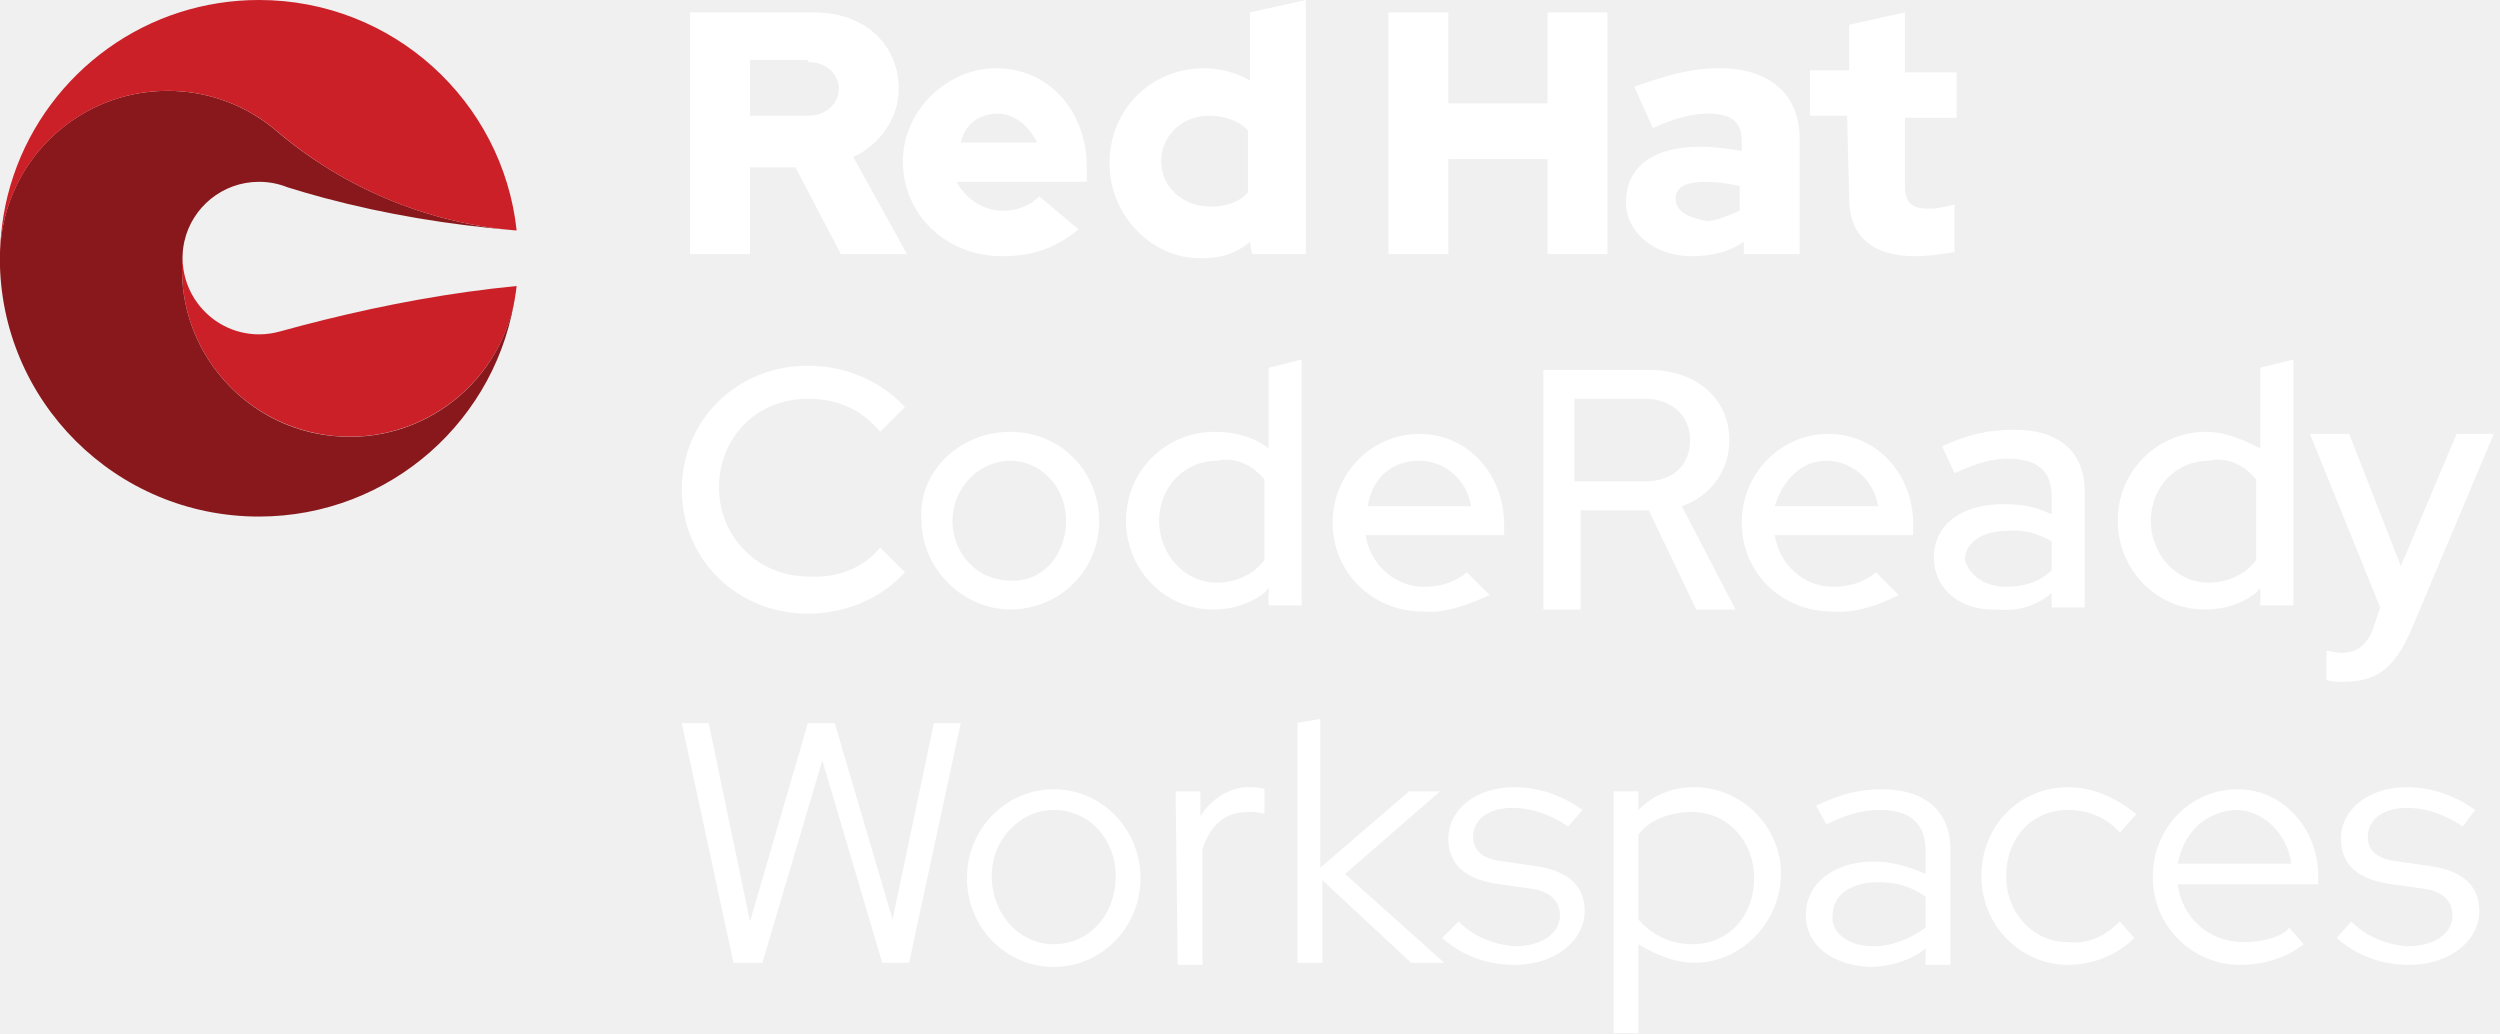
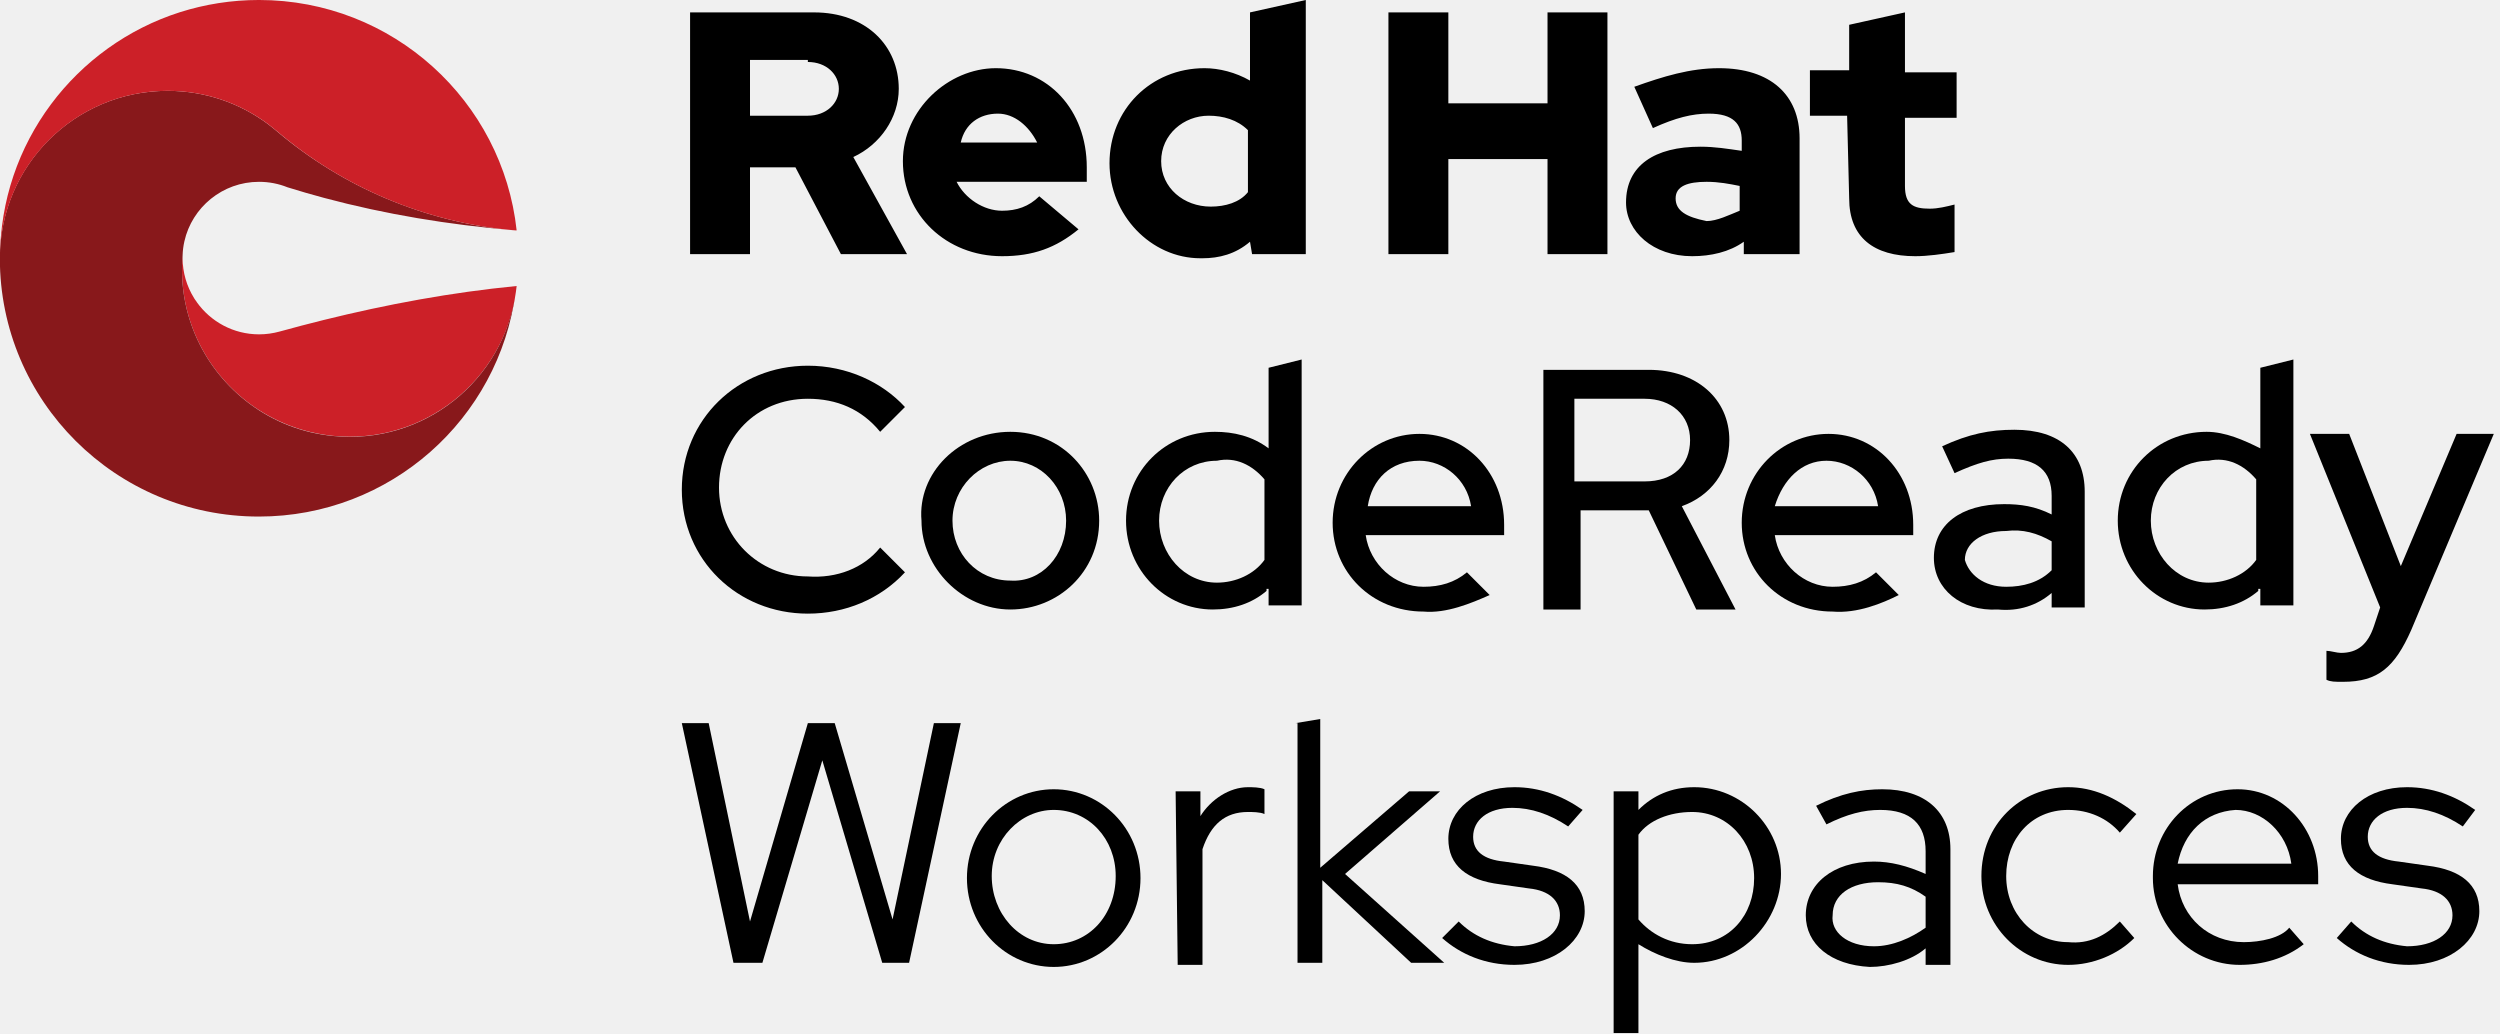
<svg xmlns="http://www.w3.org/2000/svg" version="1.1" width="121" height="50" viewBox="0 0 121 50" style="enable-background:new 0 0 121 50;" xml:space="preserve" data-name="Red Hat CodeReady Workspaces" id="CodeReady_Workspaces">
  <style type="text/css">
- 	.st0{fill:#FFFFFF;}
+ 	.st0{fill:#000000;}
	.st1{fill:#CC2028;}
	.st2{fill:#88181B;}
</style>
  <g>
    <g>
      <path class="st0" d="M42.6,26.5l1.2,1.2c-1.2,1.3-2.9,2-4.7,2c-3.4,0-6.1-2.6-6.1-6s2.7-6,6.1-6c1.9,0,3.6,0.8,4.7,2l-1.2,1.2    c-0.9-1.1-2.1-1.6-3.5-1.6c-2.5,0-4.3,1.9-4.3,4.3s1.9,4.3,4.3,4.3C40.5,28,41.8,27.5,42.6,26.5z" />
      <path class="st0" d="M48.9,20.9c2.5,0,4.3,2,4.3,4.3c0,2.5-2,4.3-4.3,4.3s-4.3-2-4.3-4.3l0,0C44.4,22.9,46.4,20.9,48.9,20.9    C48.8,20.9,48.9,20.9,48.9,20.9z M51.6,25.2c0-1.6-1.2-2.9-2.7-2.9c-1.5,0-2.8,1.3-2.8,2.9s1.2,2.9,2.8,2.9    C50.4,28.2,51.6,26.9,51.6,25.2z" />
      <path class="st0" d="M61.3,28.6c-0.7,0.6-1.6,0.9-2.6,0.9c-2.3,0-4.2-1.9-4.2-4.3s1.9-4.3,4.3-4.3c0.9,0,1.8,0.2,2.6,0.8v-3.9    l1.6-0.4v11.9h-1.6v-0.8H61.3z M58.9,28.2c0.9,0,1.8-0.4,2.3-1.1v-3.9c-0.6-0.7-1.4-1.1-2.3-0.9c-1.6,0-2.8,1.3-2.8,2.9    S57.3,28.2,58.9,28.2z" />
      <path class="st0" d="M68.9,29.6c-2.5,0-4.4-1.9-4.4-4.3s1.9-4.3,4.2-4.3c2.3,0,4.1,1.9,4.1,4.4v0.5h-6.7c0.2,1.4,1.4,2.5,2.8,2.5    c0.8,0,1.5-0.2,2.1-0.7l1.1,1.1C71.2,29.2,70,29.7,68.9,29.6z M66.2,24.5h5c-0.2-1.3-1.3-2.2-2.5-2.2    C67.3,22.3,66.4,23.2,66.2,24.5z" />
      <path class="st0" d="M74.5,17.9h5.3c2.3,0,3.9,1.4,3.9,3.4c0,1.5-0.9,2.7-2.3,3.2l2.6,5h-1.9l-2.3-4.8h-3.3v4.8h-1.8V17.9H74.5z     M76.2,19.4v3.9h3.4c1.4,0,2.2-0.8,2.2-2s-0.9-2-2.2-2h-3.4V19.4z" />
      <path class="st0" d="M88.7,29.6c-2.5,0-4.4-1.9-4.4-4.3s1.9-4.3,4.2-4.3s4.1,1.9,4.1,4.4v0.5h-6.7c0.2,1.4,1.4,2.5,2.8,2.5    c0.8,0,1.5-0.2,2.1-0.7l1.1,1.1C91.1,29.2,89.9,29.7,88.7,29.6z M85.9,24.5h5c-0.2-1.3-1.3-2.2-2.5-2.2    C87.2,22.3,86.3,23.2,85.9,24.5z" />
      <path class="st0" d="M93.6,27c0-1.6,1.3-2.6,3.4-2.6c0.8,0,1.5,0.1,2.3,0.5v-0.9c0-1.2-0.7-1.8-2.1-1.8c-0.8,0-1.5,0.2-2.6,0.7    l-0.6-1.3c1.3-0.6,2.3-0.8,3.5-0.8c2.2,0,3.4,1.1,3.4,3v5.6h-1.6v-0.7c-0.7,0.6-1.6,0.9-2.6,0.8C94.9,29.6,93.6,28.5,93.6,27z     M97.1,28.4c0.8,0,1.6-0.2,2.2-0.8v-1.4c-0.7-0.4-1.4-0.6-2.2-0.5c-1.2,0-2,0.6-2,1.4C95.3,27.8,96,28.4,97.1,28.4z" />
      <path class="st0" d="M109.3,28.6c-0.7,0.6-1.6,0.9-2.6,0.9c-2.3,0-4.2-1.9-4.2-4.3s1.9-4.3,4.3-4.3c0.9,0,1.8,0.4,2.6,0.8v-3.9    l1.6-0.4v11.9h-1.6v-0.8H109.3z M106.9,28.2c0.9,0,1.8-0.4,2.3-1.1v-3.9c-0.6-0.7-1.4-1.1-2.3-0.9c-1.6,0-2.8,1.3-2.8,2.9    S105.3,28.2,106.9,28.2z" />
      <path class="st0" d="M115.2,29.4l-3.4-8.4h1.9l2.5,6.4l2.7-6.4h1.8l-4,9.5c-0.8,1.8-1.6,2.5-3.3,2.5c-0.4,0-0.6,0-0.8-0.1v-1.4    c0.2,0,0.5,0.1,0.7,0.1c0.8,0,1.3-0.4,1.6-1.3L115.2,29.4z" />
      <path class="st0" d="M35.5,46.6L33,35h1.3l2,9.6l2.8-9.6h1.3l2.8,9.5l2-9.5h1.3L44,46.6h-1.3l-2.9-9.8l-2.9,9.8L35.5,46.6z" />
      <path class="st0" d="M51,38.2c2.3,0,4.2,1.9,4.2,4.3s-1.9,4.3-4.2,4.3s-4.2-1.9-4.2-4.3C46.8,40.1,48.7,38.2,51,38.2z M54,42.4    c0-1.8-1.3-3.2-3-3.2c-1.6,0-3,1.4-3,3.2c0,1.8,1.3,3.3,3,3.3C52.7,45.7,54,44.3,54,42.4L54,42.4z" />
      <path class="st0" d="M56.9,38.3h1.2v1.2c0.5-0.8,1.4-1.4,2.3-1.4c0.2,0,0.6,0,0.8,0.1v1.2c-0.2-0.1-0.6-0.1-0.8-0.1    c-1.1,0-1.8,0.6-2.2,1.8v5.6h-1.2L56.9,38.3z" />
      <path class="st0" d="M62.7,35l1.2-0.2v7.2l4.3-3.7h1.5l-4.6,4l4.8,4.3h-1.6l-4.3-4v4h-1.2V35H62.7z" />
      <path class="st0" d="M70.6,44.6c0.7,0.7,1.6,1.1,2.7,1.2c1.3,0,2.2-0.6,2.2-1.5c0-0.7-0.5-1.2-1.5-1.3l-1.4-0.2    c-1.6-0.2-2.5-0.9-2.5-2.2c0-1.4,1.3-2.5,3.2-2.5c1.2,0,2.3,0.4,3.3,1.1L75.9,40c-0.9-0.6-1.8-0.9-2.7-0.9c-1.2,0-1.9,0.6-1.9,1.4    c0,0.7,0.5,1.1,1.5,1.2l1.4,0.2c1.6,0.2,2.5,0.9,2.5,2.2c0,1.4-1.4,2.6-3.4,2.6c-1.4,0-2.6-0.5-3.5-1.3L70.6,44.6z" />
      <path class="st0" d="M78.1,38.3h1.2v0.9c0.7-0.7,1.6-1.1,2.7-1.1c2.3,0,4.2,1.9,4.2,4.2s-1.9,4.3-4.2,4.3c-0.9,0-1.9-0.4-2.7-0.9    V50h-1.2V38.3z M79.3,40.4v4.1c0.6,0.7,1.5,1.2,2.6,1.2c1.8,0,3-1.4,3-3.2c0-1.8-1.3-3.2-3-3.2C80.8,39.3,79.8,39.7,79.3,40.4    L79.3,40.4z" />
      <path class="st0" d="M87.4,44.3c0-1.5,1.3-2.6,3.3-2.6c0.8,0,1.6,0.2,2.5,0.6v-1.1c0-1.3-0.7-2-2.2-2c-0.8,0-1.6,0.2-2.6,0.7    L87.9,39c1.2-0.6,2.2-0.8,3.2-0.8c2.1,0,3.3,1.1,3.3,2.9v5.6h-1.2v-0.8c-0.7,0.6-1.8,0.9-2.7,0.9C88.6,46.7,87.4,45.7,87.4,44.3z     M90.7,45.8c0.9,0,1.8-0.4,2.5-0.9v-1.5c-0.7-0.5-1.4-0.7-2.3-0.7c-1.3,0-2.2,0.6-2.2,1.6C88.6,45.1,89.4,45.8,90.7,45.8z" />
      <path class="st0" d="M102.6,44.6l0.7,0.8c-0.8,0.8-2,1.3-3.2,1.3c-2.3,0-4.2-1.9-4.2-4.3c0-2.5,1.9-4.3,4.2-4.3    c1.2,0,2.3,0.5,3.3,1.3l-0.8,0.9c-0.6-0.7-1.5-1.1-2.5-1.1c-1.8,0-3,1.4-3,3.2c0,1.8,1.3,3.2,3,3.2    C101.1,45.7,101.9,45.3,102.6,44.6z" />
      <path class="st0" d="M108.4,46.7c-2.3,0-4.2-1.9-4.2-4.2v-0.1c0-2.3,1.8-4.2,4.1-4.2c2.2,0,3.9,1.9,3.9,4.2v0.4h-6.8    c0.2,1.6,1.5,2.8,3.2,2.8c0.8,0,1.8-0.2,2.2-0.7l0.7,0.8C110.6,46.4,109.5,46.7,108.4,46.7z M105.4,41.8h5.5    c-0.2-1.5-1.4-2.6-2.7-2.6C106.7,39.3,105.7,40.3,105.4,41.8L105.4,41.8z" />
      <path class="st0" d="M113.8,44.6c0.7,0.7,1.6,1.1,2.7,1.2c1.3,0,2.2-0.6,2.2-1.5c0-0.7-0.5-1.2-1.5-1.3l-1.4-0.2    c-1.6-0.2-2.5-0.9-2.5-2.2c0-1.4,1.3-2.5,3.2-2.5c1.2,0,2.3,0.4,3.3,1.1l-0.6,0.8c-0.9-0.6-1.8-0.9-2.7-0.9    c-1.2,0-1.9,0.6-1.9,1.4c0,0.7,0.5,1.1,1.5,1.2l1.4,0.2c1.6,0.2,2.5,0.9,2.5,2.2c0,1.4-1.4,2.6-3.4,2.6c-1.4,0-2.6-0.5-3.5-1.3    L113.8,44.6z" />
      <path class="st0" d="M89.5,9.6c0,1.9,1.2,2.8,3.2,2.8c0.6,0,1.3-0.1,1.9-0.2V9.9c-0.4,0.1-0.8,0.2-1.2,0.2c-0.8,0-1.2-0.2-1.2-1.1    V5.7h2.5V3.5h-2.5V0.6l-2.7,0.6v2.2h-1.9v2.2h1.8L89.5,9.6z M81.1,9.6c0-0.6,0.6-0.8,1.5-0.8c0.6,0,1.1,0.1,1.6,0.2v1.2    c-0.5,0.2-1.1,0.5-1.6,0.5C81.6,10.5,81.1,10.2,81.1,9.6 M81.9,12.4c0.9,0,1.8-0.2,2.5-0.7v0.6h2.7V6.7c0-2.1-1.4-3.4-3.9-3.4    c-1.4,0-2.7,0.4-4.1,0.9l0.9,2c1.1-0.5,1.9-0.7,2.7-0.7c1.2,0,1.6,0.5,1.6,1.3v0.5c-0.7-0.1-1.3-0.2-2-0.2c-2.2,0-3.6,0.9-3.6,2.7    C78.7,11.2,80,12.4,81.9,12.4 M67.2,12.3h2.9V7.7h4.8v4.6h2.9V0.6h-2.9V5h-4.8V0.6h-2.9V12.3z M56.2,7.8c0-1.3,1.1-2.2,2.3-2.2    c0.7,0,1.4,0.2,1.9,0.7v3C60,9.8,59.3,10,58.6,10C57.3,10,56.2,9.1,56.2,7.8 M60.6,12.3h2.6V0l-2.7,0.6v3.3    c-0.7-0.4-1.5-0.6-2.2-0.6c-2.6,0-4.6,2-4.6,4.6c0,2.5,2,4.6,4.4,4.6c0,0,0,0,0.1,0c0.8,0,1.6-0.2,2.3-0.8L60.6,12.3z M48.3,5.5    c0.8,0,1.5,0.6,1.9,1.4h-3.7C46.7,6,47.4,5.5,48.3,5.5 M43.7,7.8c0,2.6,2.1,4.6,4.8,4.6c1.5,0,2.6-0.4,3.7-1.3l-1.9-1.6    c-0.5,0.5-1.1,0.7-1.8,0.7c-0.9,0-1.8-0.6-2.2-1.4h6.3V8.1c0-2.8-1.9-4.8-4.4-4.8C45.9,3.3,43.7,5.3,43.7,7.8L43.7,7.8 M39.1,3    c0.9,0,1.5,0.6,1.5,1.3S40,5.6,39.1,5.6h-2.8V2.9h2.8V3z M33.4,12.3h2.9V8.1h2.2l2.2,4.2h3.2l-2.6-4.7c1.3-0.6,2.2-1.9,2.2-3.3    c0-2.1-1.6-3.7-4.1-3.7h-6L33.4,12.3z" />
    </g>
    <g id="g622" transform="matrix(0.06159216,0,0,0.06141563,-47.41426,-21.31184)">
      <path id="path612" class="st1" d="M1172.6,528.4c0.8,0.1,1.6,0.1,2.4,0.2C1174.2,528.6,1173.4,528.5,1172.6,528.4L1172.6,528.4z" />
      <path id="path614" class="st1" d="M1175.7,528.7L1175.7,528.7c-0.1,0-0.1,0-0.2,0C1175.6,528.7,1175.6,528.7,1175.7,528.7z" />
      <path id="path616" class="st1" d="M1024.1,599.2c-11.6,2.9-23.1,5.9-34.6,9.1c-5.1,1.4-10.5,2.2-16.1,2.2c-20.2,0-38-10-48.9-25.3    c0-0.1-0.1-0.1-0.1-0.2c-0.2-0.3-0.4-0.6-0.6-0.9c-0.1-0.2-0.2-0.3-0.4-0.5c-0.1-0.2-0.2-0.4-0.4-0.6c-0.2-0.3-0.4-0.6-0.6-0.9    c0-0.1-0.1-0.1-0.1-0.2c-5.7-9.2-9-20-9-31.6c0-0.7,0-1.4,0-2.1c-4,47.1,17.3,90.7,52.8,117c18.5,13.7,40.9,22.8,65.5,25.3    c70.8,7,134.1-43.4,143.6-113.4c0.2-1.6,0.4-3.1,0.6-4.7C1124.6,577.4,1074,586.8,1024.1,599.2z" />
      <path id="path618" class="st2" d="M1031.6,690.6c-24.6-2.4-47-11.5-65.5-25.3c-35.5-26.4-56.8-69.9-52.8-117    c0.1-3.8,0.6-7.5,1.4-11.1c6-26.8,30-46.9,58.6-46.9c7.9,0,15.5,1.5,22.4,4.3c9.6,3,19.2,5.8,28.9,8.4c48.4,13,98,21.1,148,25.4    c0,0,0,0,0,0c-68.4-6.3-133.2-33.6-185.5-78.2l0,0c-2.3-1.9-4.6-3.8-7-5.6c-21.9-16.3-49.1-26-78.6-26    c-72.8,0-131.7,58.9-131.8,131.7c0,0.1,0,0.1,0,0.2c0,0,0,0.1,0,0.1l0,0c0,112.4,91.1,203.5,203.5,203.5l0,0    c103.4,0,188.7-77,201.8-176.8C1165.7,647.2,1102.4,697.7,1031.6,690.6z" />
      <path id="path620" class="st1" d="M973.3,347L973.3,347c-21.6,0-42.5,3.4-62,9.6c-82,26.2-141.4,103-141.5,193.7    c0.1-72.7,59-131.7,131.8-131.7c29.4,0,56.6,9.7,78.6,26l7,5.6c52.3,44.7,117.1,72,185.5,78.2c0.8,0.1,1.6,0.1,2.4,0.2    c0.2,0,0.3,0,0.5,0c0.1,0,0.1,0,0.2,0C1164.8,426.6,1078.4,347,973.3,347z" />
    </g>
  </g>
</svg>
